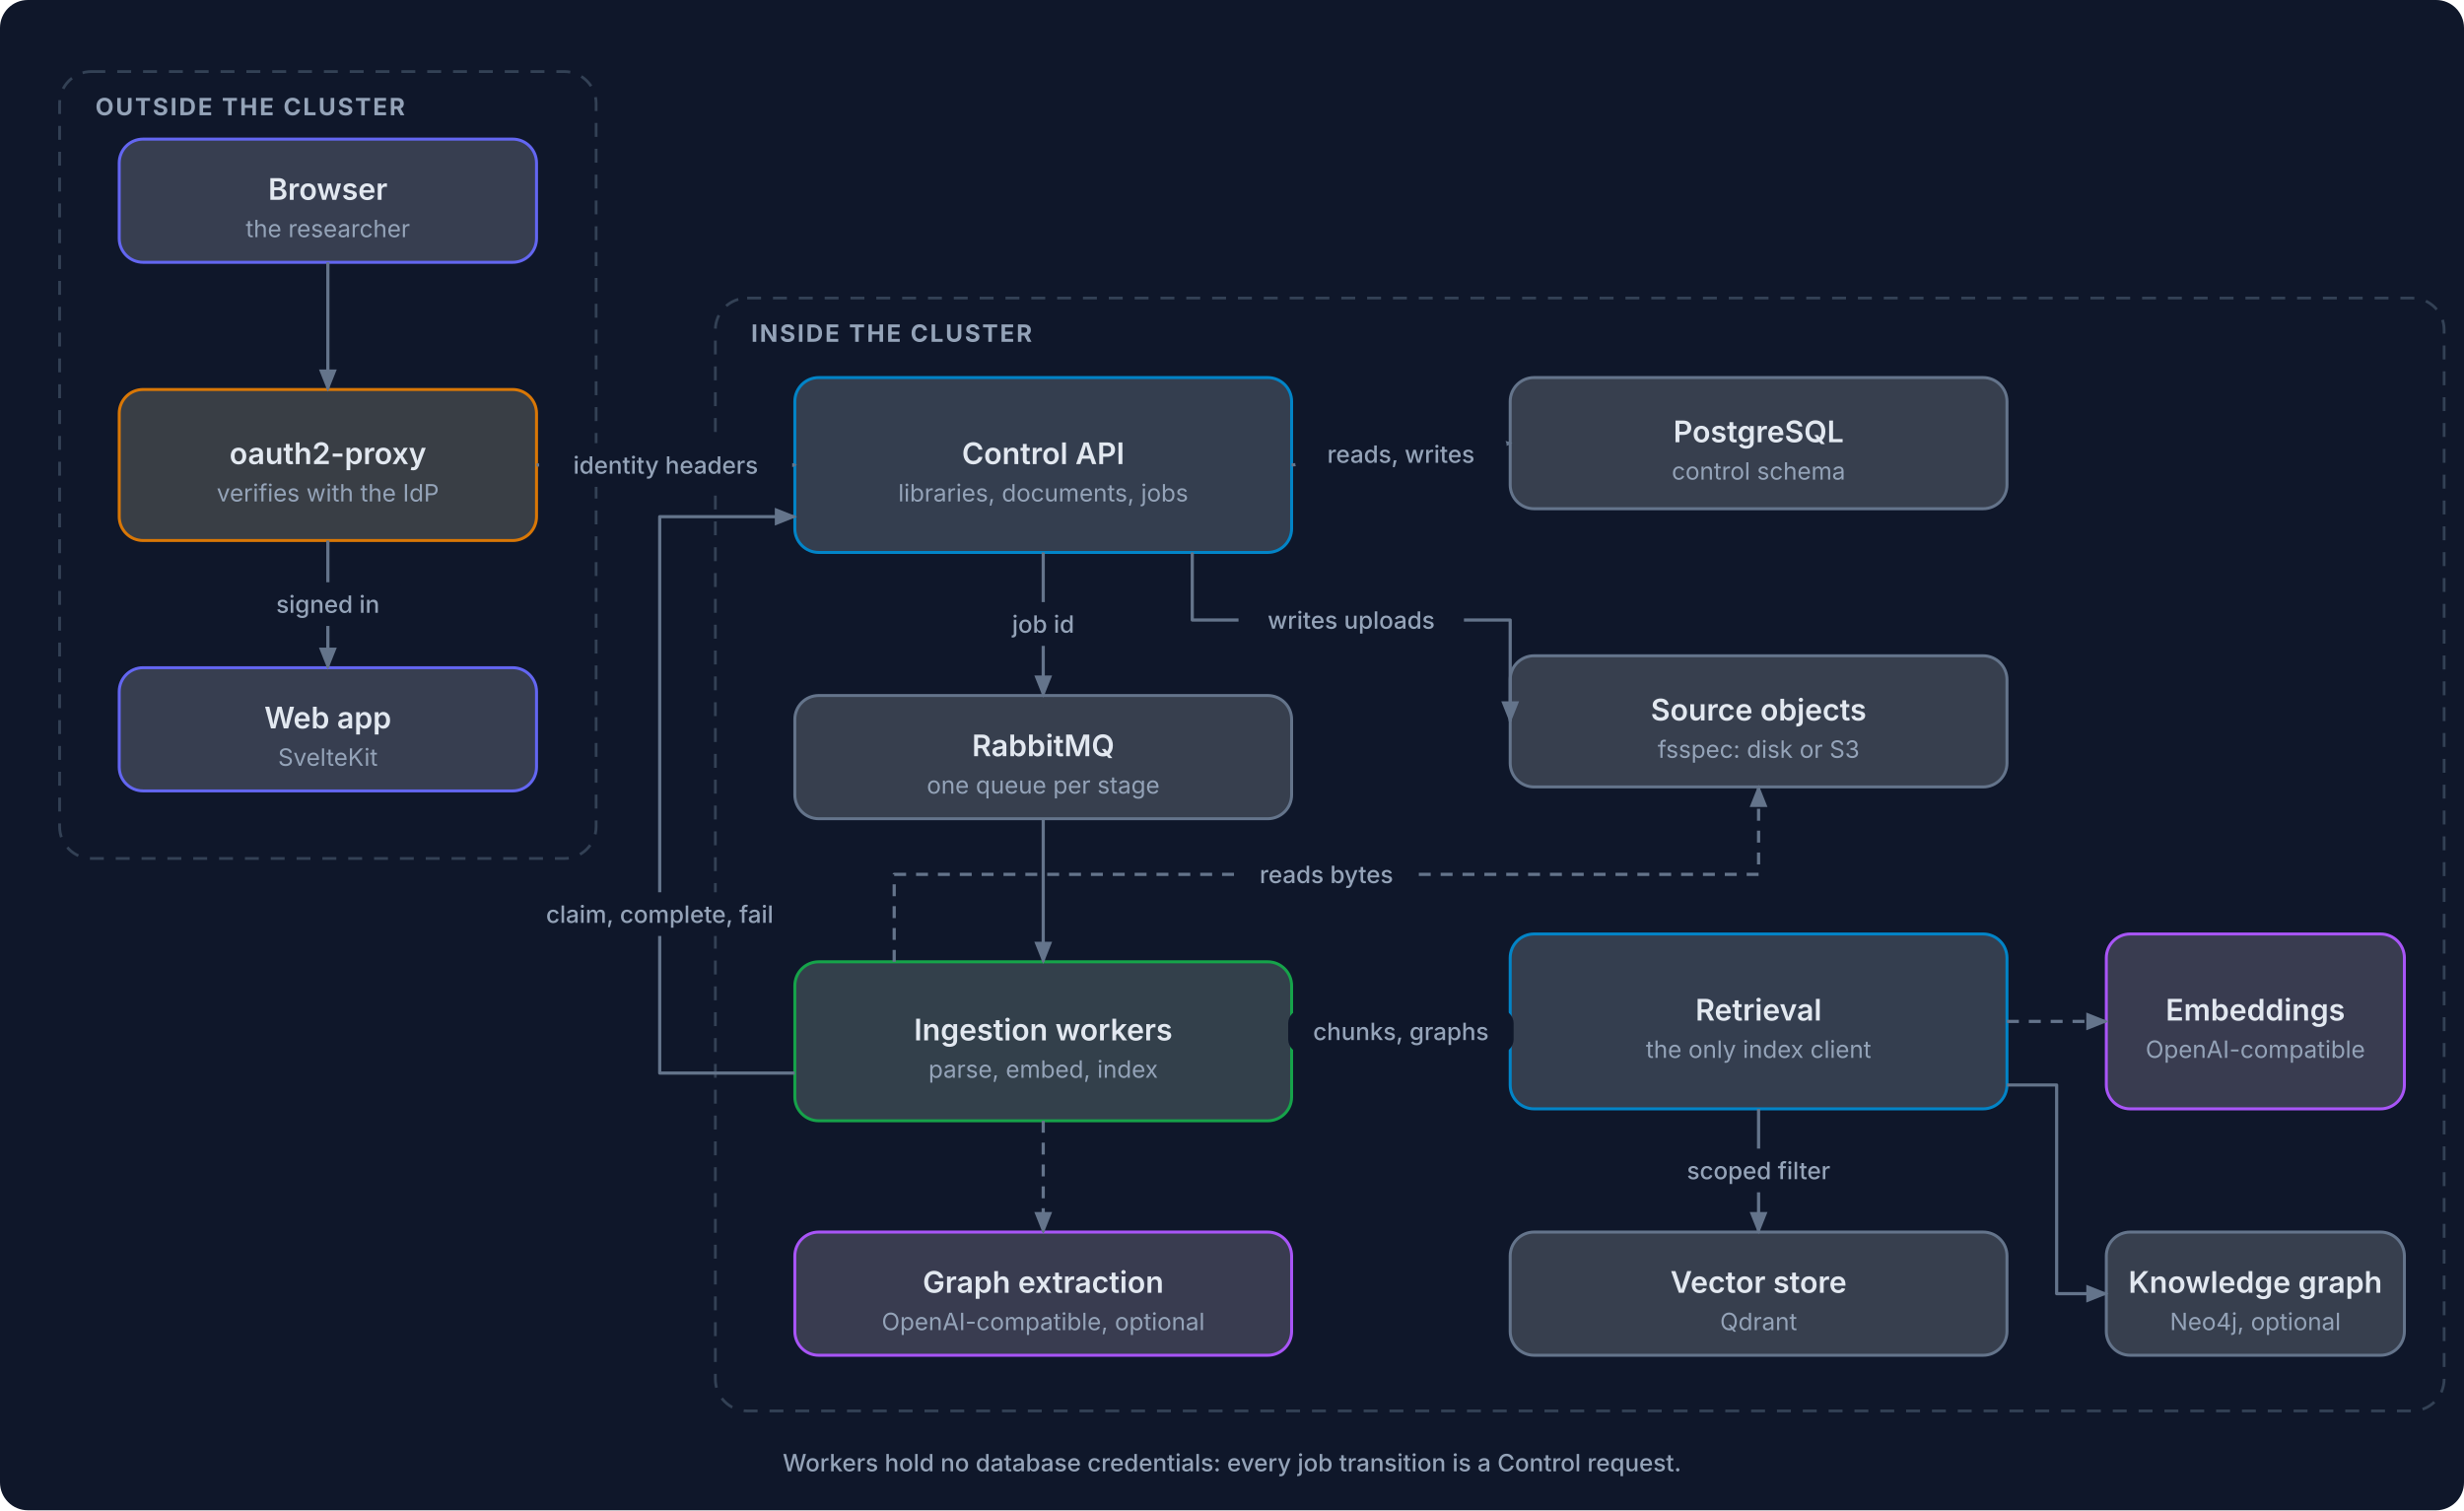
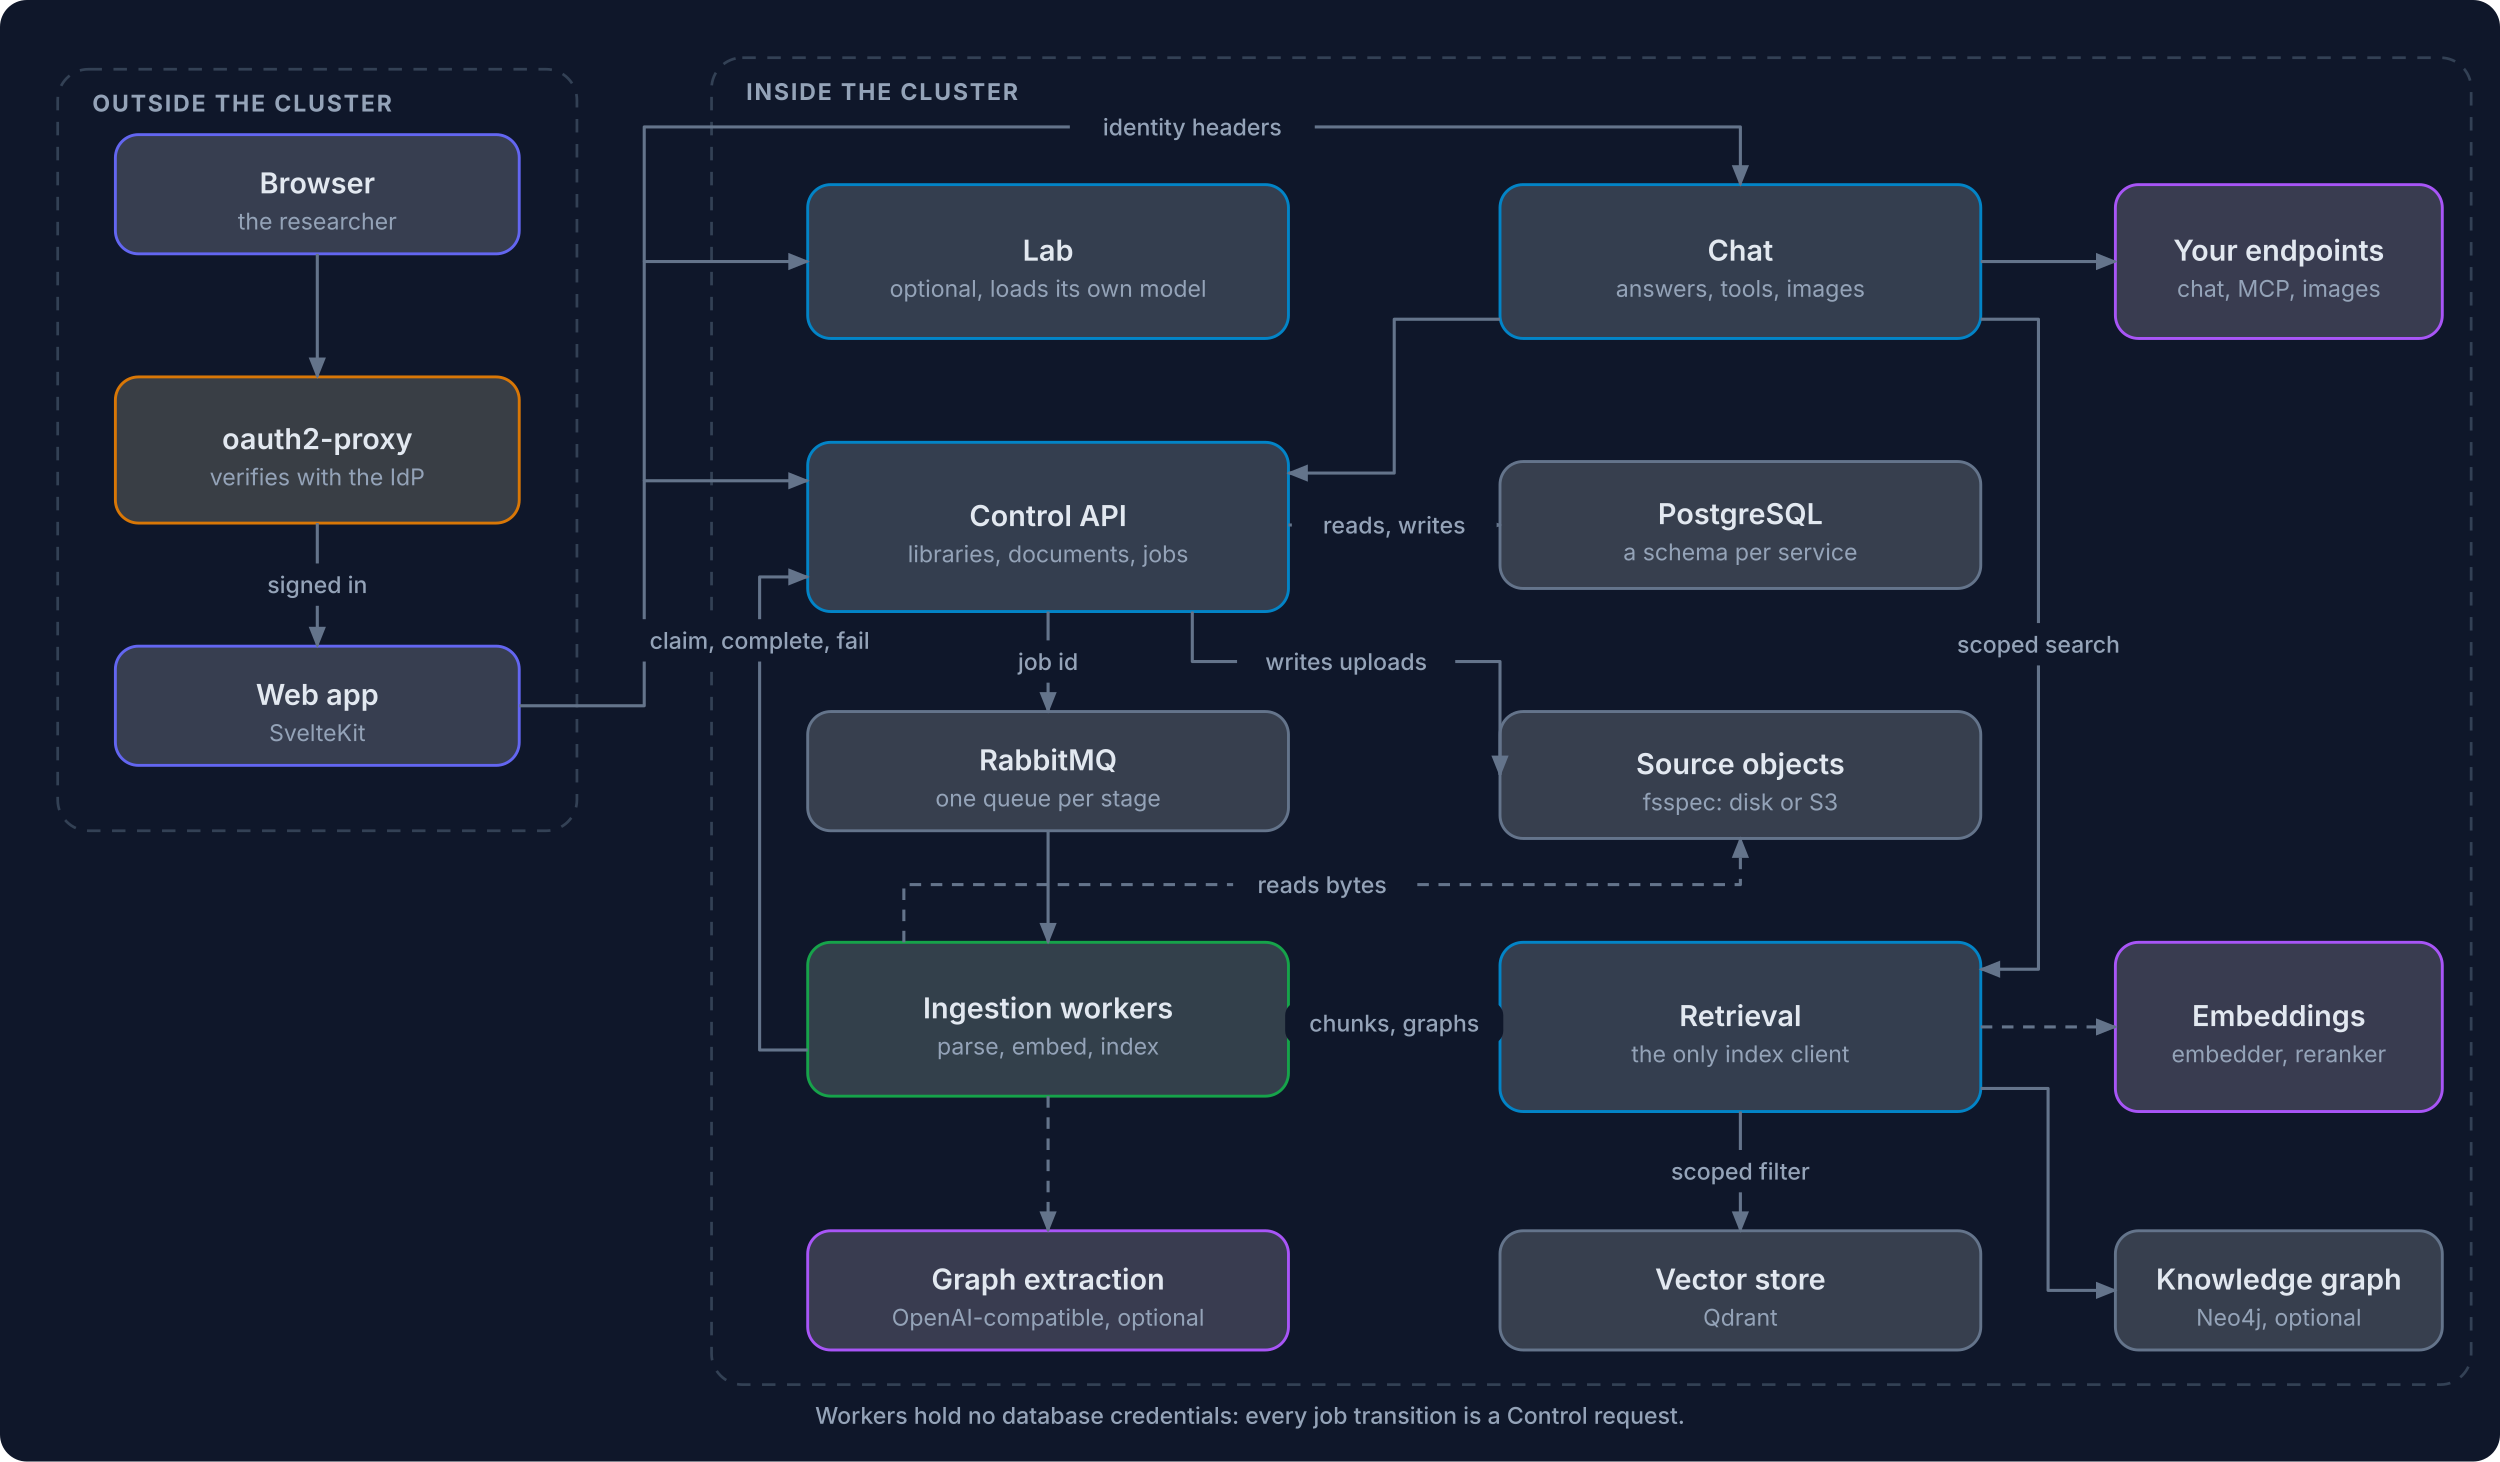
- <svg xmlns="http://www.w3.org/2000/svg" viewBox="0 0 1240 760" width="1240" height="760" role="img" aria-label="Primer system architecture">
+ <svg xmlns="http://www.w3.org/2000/svg" viewBox="0 0 1300 760" width="1300" height="760" role="img" aria-label="Primer system architecture">
  <defs>
    <marker id="arrow" viewBox="0 0 10 10" refX="9" refY="5" markerWidth="7" markerHeight="7" orient="auto-start-reverse">
      <path d="M 0 1 L 10 5 L 0 9 z" class="edge-head" />
    </marker>
  </defs>
  <style>
    .ink { fill: #e2e8f0; }
    .ink-muted { fill: #94a3b8; }
    .edge { stroke: #64748b; }
    .edge-head { fill: #64748b; }
    .group { fill: none; stroke: #334155; }
    .chip { fill: #0f172a; }
    .node rect { fill-opacity: 0.18; }
  </style>
-   <rect width="1240" height="760" fill="#0f172a" rx="14" />
+   <rect width="1300" height="760" fill="#0f172a" rx="14" />
  <g>
-     <rect x="360" y="150" width="870" height="560" rx="16" class="group" stroke-dasharray="7 6" stroke-width="1.4" />
-     <text x="378" y="172" font-family="ui-sans-serif, -apple-system, BlinkMacSystemFont, 'Segoe UI', Inter, Roboto, Helvetica, Arial, sans-serif" font-size="12" font-weight="700" letter-spacing="0.08em" class="ink-muted">INSIDE THE CLUSTER</text>
+     <rect x="370" y="30" width="915" height="690" rx="16" class="group" stroke-dasharray="7 6" stroke-width="1.4" />
+     <text x="388" y="52" font-family="ui-sans-serif, -apple-system, BlinkMacSystemFont, 'Segoe UI', Inter, Roboto, Helvetica, Arial, sans-serif" font-size="12" font-weight="700" letter-spacing="0.08em" class="ink-muted">INSIDE THE CLUSTER</text>
  </g>
  <g>
    <rect x="30" y="36" width="270" height="396" rx="16" class="group" stroke-dasharray="7 6" stroke-width="1.4" />
    <text x="48" y="58" font-family="ui-sans-serif, -apple-system, BlinkMacSystemFont, 'Segoe UI', Inter, Roboto, Helvetica, Arial, sans-serif" font-size="12" font-weight="700" letter-spacing="0.08em" class="ink-muted">OUTSIDE THE CLUSTER</text>
  </g>
  <g class="node">
    <rect x="60" y="70" width="210" height="62" rx="12" fill="#eef2ff" stroke="#6366f1" stroke-width="1.5" class="fill-client" />
    <text x="165.0" y="95.0" text-anchor="middle" dominant-baseline="middle" font-family="ui-sans-serif, -apple-system, BlinkMacSystemFont, 'Segoe UI', Inter, Roboto, Helvetica, Arial, sans-serif" font-size="15" font-weight="600" class="ink">Browser</text>
    <text x="165.0" y="115.0" text-anchor="middle" dominant-baseline="middle" font-family="ui-sans-serif, -apple-system, BlinkMacSystemFont, 'Segoe UI', Inter, Roboto, Helvetica, Arial, sans-serif" font-size="12" class="ink-muted">the researcher</text>
  </g>
  <g class="node">
    <rect x="60" y="196" width="210" height="76" rx="12" fill="#fef3c7" stroke="#d97706" stroke-width="1.5" class="fill-edge" />
    <text x="165.0" y="228.0" text-anchor="middle" dominant-baseline="middle" font-family="ui-sans-serif, -apple-system, BlinkMacSystemFont, 'Segoe UI', Inter, Roboto, Helvetica, Arial, sans-serif" font-size="15" font-weight="600" class="ink">oauth2-proxy</text>
    <text x="165.0" y="248.0" text-anchor="middle" dominant-baseline="middle" font-family="ui-sans-serif, -apple-system, BlinkMacSystemFont, 'Segoe UI', Inter, Roboto, Helvetica, Arial, sans-serif" font-size="12" class="ink-muted">verifies with the IdP</text>
  </g>
  <g class="node">
    <rect x="60" y="336" width="210" height="62" rx="12" fill="#eef2ff" stroke="#6366f1" stroke-width="1.5" class="fill-client" />
    <text x="165.0" y="361.0" text-anchor="middle" dominant-baseline="middle" font-family="ui-sans-serif, -apple-system, BlinkMacSystemFont, 'Segoe UI', Inter, Roboto, Helvetica, Arial, sans-serif" font-size="15" font-weight="600" class="ink">Web app</text>
    <text x="165.0" y="381.0" text-anchor="middle" dominant-baseline="middle" font-family="ui-sans-serif, -apple-system, BlinkMacSystemFont, 'Segoe UI', Inter, Roboto, Helvetica, Arial, sans-serif" font-size="12" class="ink-muted">SvelteKit</text>
  </g>
  <g class="node">
-     <rect x="400" y="190" width="250" height="88" rx="12" fill="#e0f2fe" stroke="#0284c7" stroke-width="1.5" class="fill-service" />
-     <text x="525.0" y="228.0" text-anchor="middle" dominant-baseline="middle" font-family="ui-sans-serif, -apple-system, BlinkMacSystemFont, 'Segoe UI', Inter, Roboto, Helvetica, Arial, sans-serif" font-size="15" font-weight="600" class="ink">Control API</text>
-     <text x="525.0" y="248.0" text-anchor="middle" dominant-baseline="middle" font-family="ui-sans-serif, -apple-system, BlinkMacSystemFont, 'Segoe UI', Inter, Roboto, Helvetica, Arial, sans-serif" font-size="12" class="ink-muted">libraries, documents, jobs</text>
+     <rect x="420" y="96" width="250" height="80" rx="12" fill="#e0f2fe" stroke="#0284c7" stroke-width="1.5" class="fill-service" />
+     <text x="545.0" y="130.0" text-anchor="middle" dominant-baseline="middle" font-family="ui-sans-serif, -apple-system, BlinkMacSystemFont, 'Segoe UI', Inter, Roboto, Helvetica, Arial, sans-serif" font-size="15" font-weight="600" class="ink">Lab</text>
+     <text x="545.0" y="150.0" text-anchor="middle" dominant-baseline="middle" font-family="ui-sans-serif, -apple-system, BlinkMacSystemFont, 'Segoe UI', Inter, Roboto, Helvetica, Arial, sans-serif" font-size="12" class="ink-muted">optional, loads its own model</text>
  </g>
  <g class="node">
-     <rect x="400" y="350" width="250" height="62" rx="12" fill="#f1f5f9" stroke="#64748b" stroke-width="1.5" class="fill-store" />
-     <text x="525.0" y="375.0" text-anchor="middle" dominant-baseline="middle" font-family="ui-sans-serif, -apple-system, BlinkMacSystemFont, 'Segoe UI', Inter, Roboto, Helvetica, Arial, sans-serif" font-size="15" font-weight="600" class="ink">RabbitMQ</text>
-     <text x="525.0" y="395.0" text-anchor="middle" dominant-baseline="middle" font-family="ui-sans-serif, -apple-system, BlinkMacSystemFont, 'Segoe UI', Inter, Roboto, Helvetica, Arial, sans-serif" font-size="12" class="ink-muted">one queue per stage</text>
+     <rect x="420" y="230" width="250" height="88" rx="12" fill="#e0f2fe" stroke="#0284c7" stroke-width="1.5" class="fill-service" />
+     <text x="545.0" y="268.0" text-anchor="middle" dominant-baseline="middle" font-family="ui-sans-serif, -apple-system, BlinkMacSystemFont, 'Segoe UI', Inter, Roboto, Helvetica, Arial, sans-serif" font-size="15" font-weight="600" class="ink">Control API</text>
+     <text x="545.0" y="288.0" text-anchor="middle" dominant-baseline="middle" font-family="ui-sans-serif, -apple-system, BlinkMacSystemFont, 'Segoe UI', Inter, Roboto, Helvetica, Arial, sans-serif" font-size="12" class="ink-muted">libraries, documents, jobs</text>
  </g>
  <g class="node">
-     <rect x="400" y="484" width="250" height="80" rx="12" fill="#dcfce7" stroke="#16a34a" stroke-width="1.5" class="fill-worker" />
-     <text x="525.0" y="518.0" text-anchor="middle" dominant-baseline="middle" font-family="ui-sans-serif, -apple-system, BlinkMacSystemFont, 'Segoe UI', Inter, Roboto, Helvetica, Arial, sans-serif" font-size="15" font-weight="600" class="ink">Ingestion workers</text>
-     <text x="525.0" y="538.0" text-anchor="middle" dominant-baseline="middle" font-family="ui-sans-serif, -apple-system, BlinkMacSystemFont, 'Segoe UI', Inter, Roboto, Helvetica, Arial, sans-serif" font-size="12" class="ink-muted">parse, embed, index</text>
+     <rect x="420" y="370" width="250" height="62" rx="12" fill="#f1f5f9" stroke="#64748b" stroke-width="1.5" class="fill-store" />
+     <text x="545.0" y="395.0" text-anchor="middle" dominant-baseline="middle" font-family="ui-sans-serif, -apple-system, BlinkMacSystemFont, 'Segoe UI', Inter, Roboto, Helvetica, Arial, sans-serif" font-size="15" font-weight="600" class="ink">RabbitMQ</text>
+     <text x="545.0" y="415.0" text-anchor="middle" dominant-baseline="middle" font-family="ui-sans-serif, -apple-system, BlinkMacSystemFont, 'Segoe UI', Inter, Roboto, Helvetica, Arial, sans-serif" font-size="12" class="ink-muted">one queue per stage</text>
  </g>
  <g class="node">
-     <rect x="760" y="190" width="250" height="66" rx="12" fill="#f1f5f9" stroke="#64748b" stroke-width="1.5" class="fill-store" />
-     <text x="885.0" y="217.0" text-anchor="middle" dominant-baseline="middle" font-family="ui-sans-serif, -apple-system, BlinkMacSystemFont, 'Segoe UI', Inter, Roboto, Helvetica, Arial, sans-serif" font-size="15" font-weight="600" class="ink">PostgreSQL</text>
-     <text x="885.0" y="237.0" text-anchor="middle" dominant-baseline="middle" font-family="ui-sans-serif, -apple-system, BlinkMacSystemFont, 'Segoe UI', Inter, Roboto, Helvetica, Arial, sans-serif" font-size="12" class="ink-muted">control schema</text>
+     <rect x="420" y="490" width="250" height="80" rx="12" fill="#dcfce7" stroke="#16a34a" stroke-width="1.5" class="fill-worker" />
+     <text x="545.0" y="524.0" text-anchor="middle" dominant-baseline="middle" font-family="ui-sans-serif, -apple-system, BlinkMacSystemFont, 'Segoe UI', Inter, Roboto, Helvetica, Arial, sans-serif" font-size="15" font-weight="600" class="ink">Ingestion workers</text>
+     <text x="545.0" y="544.0" text-anchor="middle" dominant-baseline="middle" font-family="ui-sans-serif, -apple-system, BlinkMacSystemFont, 'Segoe UI', Inter, Roboto, Helvetica, Arial, sans-serif" font-size="12" class="ink-muted">parse, embed, index</text>
  </g>
  <g class="node">
-     <rect x="760" y="330" width="250" height="66" rx="12" fill="#f1f5f9" stroke="#64748b" stroke-width="1.5" class="fill-store" />
-     <text x="885.0" y="357.0" text-anchor="middle" dominant-baseline="middle" font-family="ui-sans-serif, -apple-system, BlinkMacSystemFont, 'Segoe UI', Inter, Roboto, Helvetica, Arial, sans-serif" font-size="15" font-weight="600" class="ink">Source objects</text>
-     <text x="885.0" y="377.0" text-anchor="middle" dominant-baseline="middle" font-family="ui-sans-serif, -apple-system, BlinkMacSystemFont, 'Segoe UI', Inter, Roboto, Helvetica, Arial, sans-serif" font-size="12" class="ink-muted">fsspec: disk or S3</text>
+     <rect x="420" y="640" width="250" height="62" rx="12" fill="#fae8ff" stroke="#a855f7" stroke-width="1.5" class="fill-external" />
+     <text x="545.0" y="665.0" text-anchor="middle" dominant-baseline="middle" font-family="ui-sans-serif, -apple-system, BlinkMacSystemFont, 'Segoe UI', Inter, Roboto, Helvetica, Arial, sans-serif" font-size="15" font-weight="600" class="ink">Graph extraction</text>
+     <text x="545.0" y="685.0" text-anchor="middle" dominant-baseline="middle" font-family="ui-sans-serif, -apple-system, BlinkMacSystemFont, 'Segoe UI', Inter, Roboto, Helvetica, Arial, sans-serif" font-size="12" class="ink-muted">OpenAI-compatible, optional</text>
  </g>
  <g class="node">
-     <rect x="760" y="470" width="250" height="88" rx="12" fill="#e0f2fe" stroke="#0284c7" stroke-width="1.5" class="fill-service" />
-     <text x="885.0" y="508.0" text-anchor="middle" dominant-baseline="middle" font-family="ui-sans-serif, -apple-system, BlinkMacSystemFont, 'Segoe UI', Inter, Roboto, Helvetica, Arial, sans-serif" font-size="15" font-weight="600" class="ink">Retrieval</text>
-     <text x="885.0" y="528.0" text-anchor="middle" dominant-baseline="middle" font-family="ui-sans-serif, -apple-system, BlinkMacSystemFont, 'Segoe UI', Inter, Roboto, Helvetica, Arial, sans-serif" font-size="12" class="ink-muted">the only index client</text>
+     <rect x="780" y="96" width="250" height="80" rx="12" fill="#e0f2fe" stroke="#0284c7" stroke-width="1.5" class="fill-service" />
+     <text x="905.0" y="130.0" text-anchor="middle" dominant-baseline="middle" font-family="ui-sans-serif, -apple-system, BlinkMacSystemFont, 'Segoe UI', Inter, Roboto, Helvetica, Arial, sans-serif" font-size="15" font-weight="600" class="ink">Chat</text>
+     <text x="905.0" y="150.0" text-anchor="middle" dominant-baseline="middle" font-family="ui-sans-serif, -apple-system, BlinkMacSystemFont, 'Segoe UI', Inter, Roboto, Helvetica, Arial, sans-serif" font-size="12" class="ink-muted">answers, tools, images</text>
  </g>
  <g class="node">
-     <rect x="760" y="620" width="250" height="62" rx="12" fill="#f1f5f9" stroke="#64748b" stroke-width="1.5" class="fill-store" />
-     <text x="885.0" y="645.0" text-anchor="middle" dominant-baseline="middle" font-family="ui-sans-serif, -apple-system, BlinkMacSystemFont, 'Segoe UI', Inter, Roboto, Helvetica, Arial, sans-serif" font-size="15" font-weight="600" class="ink">Vector store</text>
-     <text x="885.0" y="665.0" text-anchor="middle" dominant-baseline="middle" font-family="ui-sans-serif, -apple-system, BlinkMacSystemFont, 'Segoe UI', Inter, Roboto, Helvetica, Arial, sans-serif" font-size="12" class="ink-muted">Qdrant</text>
+     <rect x="780" y="240" width="250" height="66" rx="12" fill="#f1f5f9" stroke="#64748b" stroke-width="1.5" class="fill-store" />
+     <text x="905.0" y="267.0" text-anchor="middle" dominant-baseline="middle" font-family="ui-sans-serif, -apple-system, BlinkMacSystemFont, 'Segoe UI', Inter, Roboto, Helvetica, Arial, sans-serif" font-size="15" font-weight="600" class="ink">PostgreSQL</text>
+     <text x="905.0" y="287.0" text-anchor="middle" dominant-baseline="middle" font-family="ui-sans-serif, -apple-system, BlinkMacSystemFont, 'Segoe UI', Inter, Roboto, Helvetica, Arial, sans-serif" font-size="12" class="ink-muted">a schema per service</text>
  </g>
  <g class="node">
-     <rect x="1060" y="470" width="150" height="88" rx="12" fill="#fae8ff" stroke="#a855f7" stroke-width="1.5" class="fill-external" />
-     <text x="1135.0" y="508.0" text-anchor="middle" dominant-baseline="middle" font-family="ui-sans-serif, -apple-system, BlinkMacSystemFont, 'Segoe UI', Inter, Roboto, Helvetica, Arial, sans-serif" font-size="15" font-weight="600" class="ink">Embeddings</text>
-     <text x="1135.0" y="528.0" text-anchor="middle" dominant-baseline="middle" font-family="ui-sans-serif, -apple-system, BlinkMacSystemFont, 'Segoe UI', Inter, Roboto, Helvetica, Arial, sans-serif" font-size="12" class="ink-muted">OpenAI-compatible</text>
+     <rect x="780" y="370" width="250" height="66" rx="12" fill="#f1f5f9" stroke="#64748b" stroke-width="1.5" class="fill-store" />
+     <text x="905.0" y="397.0" text-anchor="middle" dominant-baseline="middle" font-family="ui-sans-serif, -apple-system, BlinkMacSystemFont, 'Segoe UI', Inter, Roboto, Helvetica, Arial, sans-serif" font-size="15" font-weight="600" class="ink">Source objects</text>
+     <text x="905.0" y="417.0" text-anchor="middle" dominant-baseline="middle" font-family="ui-sans-serif, -apple-system, BlinkMacSystemFont, 'Segoe UI', Inter, Roboto, Helvetica, Arial, sans-serif" font-size="12" class="ink-muted">fsspec: disk or S3</text>
  </g>
  <g class="node">
-     <rect x="1060" y="620" width="150" height="62" rx="12" fill="#f1f5f9" stroke="#64748b" stroke-width="1.5" class="fill-store" />
-     <text x="1135.0" y="645.0" text-anchor="middle" dominant-baseline="middle" font-family="ui-sans-serif, -apple-system, BlinkMacSystemFont, 'Segoe UI', Inter, Roboto, Helvetica, Arial, sans-serif" font-size="15" font-weight="600" class="ink">Knowledge graph</text>
-     <text x="1135.0" y="665.0" text-anchor="middle" dominant-baseline="middle" font-family="ui-sans-serif, -apple-system, BlinkMacSystemFont, 'Segoe UI', Inter, Roboto, Helvetica, Arial, sans-serif" font-size="12" class="ink-muted">Neo4j, optional</text>
+     <rect x="780" y="490" width="250" height="88" rx="12" fill="#e0f2fe" stroke="#0284c7" stroke-width="1.5" class="fill-service" />
+     <text x="905.0" y="528.0" text-anchor="middle" dominant-baseline="middle" font-family="ui-sans-serif, -apple-system, BlinkMacSystemFont, 'Segoe UI', Inter, Roboto, Helvetica, Arial, sans-serif" font-size="15" font-weight="600" class="ink">Retrieval</text>
+     <text x="905.0" y="548.0" text-anchor="middle" dominant-baseline="middle" font-family="ui-sans-serif, -apple-system, BlinkMacSystemFont, 'Segoe UI', Inter, Roboto, Helvetica, Arial, sans-serif" font-size="12" class="ink-muted">the only index client</text>
  </g>
  <g class="node">
-     <rect x="400" y="620" width="250" height="62" rx="12" fill="#fae8ff" stroke="#a855f7" stroke-width="1.5" class="fill-external" />
-     <text x="525.0" y="645.0" text-anchor="middle" dominant-baseline="middle" font-family="ui-sans-serif, -apple-system, BlinkMacSystemFont, 'Segoe UI', Inter, Roboto, Helvetica, Arial, sans-serif" font-size="15" font-weight="600" class="ink">Graph extraction</text>
-     <text x="525.0" y="665.0" text-anchor="middle" dominant-baseline="middle" font-family="ui-sans-serif, -apple-system, BlinkMacSystemFont, 'Segoe UI', Inter, Roboto, Helvetica, Arial, sans-serif" font-size="12" class="ink-muted">OpenAI-compatible, optional</text>
+     <rect x="780" y="640" width="250" height="62" rx="12" fill="#f1f5f9" stroke="#64748b" stroke-width="1.5" class="fill-store" />
+     <text x="905.0" y="665.0" text-anchor="middle" dominant-baseline="middle" font-family="ui-sans-serif, -apple-system, BlinkMacSystemFont, 'Segoe UI', Inter, Roboto, Helvetica, Arial, sans-serif" font-size="15" font-weight="600" class="ink">Vector store</text>
+     <text x="905.0" y="685.0" text-anchor="middle" dominant-baseline="middle" font-family="ui-sans-serif, -apple-system, BlinkMacSystemFont, 'Segoe UI', Inter, Roboto, Helvetica, Arial, sans-serif" font-size="12" class="ink-muted">Qdrant</text>
+   </g>
+   <g class="node">
+     <rect x="1100" y="96" width="170" height="80" rx="12" fill="#fae8ff" stroke="#a855f7" stroke-width="1.5" class="fill-external" />
+     <text x="1185.0" y="130.0" text-anchor="middle" dominant-baseline="middle" font-family="ui-sans-serif, -apple-system, BlinkMacSystemFont, 'Segoe UI', Inter, Roboto, Helvetica, Arial, sans-serif" font-size="15" font-weight="600" class="ink">Your endpoints</text>
+     <text x="1185.0" y="150.0" text-anchor="middle" dominant-baseline="middle" font-family="ui-sans-serif, -apple-system, BlinkMacSystemFont, 'Segoe UI', Inter, Roboto, Helvetica, Arial, sans-serif" font-size="12" class="ink-muted">chat, MCP, images</text>
+   </g>
+   <g class="node">
+     <rect x="1100" y="490" width="170" height="88" rx="12" fill="#fae8ff" stroke="#a855f7" stroke-width="1.5" class="fill-external" />
+     <text x="1185.0" y="528.0" text-anchor="middle" dominant-baseline="middle" font-family="ui-sans-serif, -apple-system, BlinkMacSystemFont, 'Segoe UI', Inter, Roboto, Helvetica, Arial, sans-serif" font-size="15" font-weight="600" class="ink">Embeddings</text>
+     <text x="1185.0" y="548.0" text-anchor="middle" dominant-baseline="middle" font-family="ui-sans-serif, -apple-system, BlinkMacSystemFont, 'Segoe UI', Inter, Roboto, Helvetica, Arial, sans-serif" font-size="12" class="ink-muted">embedder, reranker</text>
+   </g>
+   <g class="node">
+     <rect x="1100" y="640" width="170" height="62" rx="12" fill="#f1f5f9" stroke="#64748b" stroke-width="1.5" class="fill-store" />
+     <text x="1185.0" y="665.0" text-anchor="middle" dominant-baseline="middle" font-family="ui-sans-serif, -apple-system, BlinkMacSystemFont, 'Segoe UI', Inter, Roboto, Helvetica, Arial, sans-serif" font-size="15" font-weight="600" class="ink">Knowledge graph</text>
+     <text x="1185.0" y="685.0" text-anchor="middle" dominant-baseline="middle" font-family="ui-sans-serif, -apple-system, BlinkMacSystemFont, 'Segoe UI', Inter, Roboto, Helvetica, Arial, sans-serif" font-size="12" class="ink-muted">Neo4j, optional</text>
  </g>
  <path d="M 165.0 132 L 165.0 196" fill="none" class="edge" stroke-width="1.6" marker-end="url(#arrow)" />
  <path d="M 165.0 272 L 165.0 336" fill="none" class="edge" stroke-width="1.6" marker-end="url(#arrow)" />
  <rect x="125.68" y="293.0" width="78.64" height="22" rx="7" class="chip" />
  <text x="165.0" y="304.0" text-anchor="middle" dominant-baseline="middle" font-family="ui-sans-serif, -apple-system, BlinkMacSystemFont, 'Segoe UI', Inter, Roboto, Helvetica, Arial, sans-serif" font-size="12" font-weight="500" class="ink-muted">signed in</text>
-   <path d="M 270 234.0 L 400 234.0" fill="none" class="edge" stroke-width="1.6" marker-end="url(#arrow)" />
-   <rect x="271.32" y="223.0" width="127.36" height="22" rx="7" class="chip" />
-   <text x="335.0" y="234.0" text-anchor="middle" dominant-baseline="middle" font-family="ui-sans-serif, -apple-system, BlinkMacSystemFont, 'Segoe UI', Inter, Roboto, Helvetica, Arial, sans-serif" font-size="12" font-weight="500" class="ink-muted">identity headers</text>
-   <path d="M 525.0 278 L 525.0 350" fill="none" class="edge" stroke-width="1.6" marker-end="url(#arrow)" />
-   <rect x="496.12" y="303.0" width="57.76" height="22" rx="7" class="chip" />
-   <text x="525.0" y="314.0" text-anchor="middle" dominant-baseline="middle" font-family="ui-sans-serif, -apple-system, BlinkMacSystemFont, 'Segoe UI', Inter, Roboto, Helvetica, Arial, sans-serif" font-size="12" font-weight="500" class="ink-muted">job id</text>
-   <path d="M 525.0 412 L 525.0 484" fill="none" class="edge" stroke-width="1.6" marker-end="url(#arrow)" />
-   <path d="M 650 234.0 L 760 223.0" fill="none" class="edge" stroke-width="1.6" marker-end="url(#arrow)" />
-   <rect x="651.76" y="217.5" width="106.48" height="22" rx="7" class="chip" />
-   <text x="705.0" y="228.5" text-anchor="middle" dominant-baseline="middle" font-family="ui-sans-serif, -apple-system, BlinkMacSystemFont, 'Segoe UI', Inter, Roboto, Helvetica, Arial, sans-serif" font-size="12" font-weight="500" class="ink-muted">reads, writes</text>
-   <path d="M 650 524.0 L 760 514.0" fill="none" class="edge" stroke-width="1.6" marker-end="url(#arrow)" />
-   <rect x="648.28" y="508.0" width="113.44" height="22" rx="7" class="chip" />
-   <text x="705.0" y="519.0" text-anchor="middle" dominant-baseline="middle" font-family="ui-sans-serif, -apple-system, BlinkMacSystemFont, 'Segoe UI', Inter, Roboto, Helvetica, Arial, sans-serif" font-size="12" font-weight="500" class="ink-muted">chunks, graphs</text>
-   <path d="M 525.0 564 L 525.0 620" fill="none" class="edge" stroke-width="1.6" stroke-dasharray="6 5" marker-end="url(#arrow)" />
-   <path d="M 885.0 558 L 885.0 620" fill="none" class="edge" stroke-width="1.6" marker-end="url(#arrow)" />
-   <rect x="831.76" y="578.0" width="106.48" height="22" rx="7" class="chip" />
-   <text x="885.0" y="589.0" text-anchor="middle" dominant-baseline="middle" font-family="ui-sans-serif, -apple-system, BlinkMacSystemFont, 'Segoe UI', Inter, Roboto, Helvetica, Arial, sans-serif" font-size="12" font-weight="500" class="ink-muted">scoped filter</text>
-   <path d="M 1010 514.0 L 1060 514.0" fill="none" class="edge" stroke-width="1.6" stroke-dasharray="6 5" marker-end="url(#arrow)" />
-   <path d="M 1010 546 L 1035 546 L 1035 651.0 L 1060 651.0" fill="none" class="edge" stroke-width="1.6" marker-end="url(#arrow)" stroke-linejoin="round" />
-   <path d="M 600 278 L 600 312 L 760 312 L 760 363.0" fill="none" class="edge" stroke-width="1.6" marker-end="url(#arrow)" stroke-linejoin="round" />
-   <rect x="623.28" y="301.0" width="113.44" height="22" rx="7" class="chip" />
-   <text x="680.0" y="312.0" text-anchor="middle" dominant-baseline="middle" font-family="ui-sans-serif, -apple-system, BlinkMacSystemFont, 'Segoe UI', Inter, Roboto, Helvetica, Arial, sans-serif" font-size="12" font-weight="500" class="ink-muted">writes uploads</text>
-   <path d="M 450 484 L 450 440 L 885.0 440 L 885.0 396" fill="none" class="edge" stroke-width="1.6" stroke-dasharray="6 5" marker-end="url(#arrow)" stroke-linejoin="round" />
-   <rect x="621.22" y="429.0" width="92.56" height="22" rx="7" class="chip" />
-   <text x="667.5" y="440.0" text-anchor="middle" dominant-baseline="middle" font-family="ui-sans-serif, -apple-system, BlinkMacSystemFont, 'Segoe UI', Inter, Roboto, Helvetica, Arial, sans-serif" font-size="12" font-weight="500" class="ink-muted">reads bytes</text>
-   <path d="M 400 540.0 L 332 540.0 L 332 260.0 L 400 260.0" fill="none" class="edge" stroke-width="1.6" marker-end="url(#arrow)" stroke-linejoin="round" />
-   <rect x="250.92" y="449.0" width="162.16" height="22" rx="7" class="chip" />
-   <text x="332.0" y="460.0" text-anchor="middle" dominant-baseline="middle" font-family="ui-sans-serif, -apple-system, BlinkMacSystemFont, 'Segoe UI', Inter, Roboto, Helvetica, Arial, sans-serif" font-size="12" font-weight="500" class="ink-muted">claim, complete, fail</text>
-   <text x="620" y="736" text-anchor="middle" dominant-baseline="middle" font-family="ui-sans-serif, -apple-system, BlinkMacSystemFont, 'Segoe UI', Inter, Roboto, Helvetica, Arial, sans-serif" font-size="12" font-weight="500" class="ink-muted">Workers hold no database credentials: every job transition is a Control request.</text>
+   <path d="M 270 367.0 L 335 367.0 L 335 250 L 420 250" fill="none" class="edge" stroke-width="1.6" marker-end="url(#arrow)" stroke-linejoin="round" />
+   <path d="M 335 250 L 335 136.0 L 420 136.0" fill="none" class="edge" stroke-width="1.6" marker-end="url(#arrow)" stroke-linejoin="round" />
+   <path d="M 335 136.0 L 335 66 L 905.0 66 L 905.0 96" fill="none" class="edge" stroke-width="1.6" marker-end="url(#arrow)" stroke-linejoin="round" />
+   <rect x="556.32" y="55.0" width="127.36" height="22" rx="7" class="chip" />
+   <text x="620.0" y="66.0" text-anchor="middle" dominant-baseline="middle" font-family="ui-sans-serif, -apple-system, BlinkMacSystemFont, 'Segoe UI', Inter, Roboto, Helvetica, Arial, sans-serif" font-size="12" font-weight="500" class="ink-muted">identity headers</text>
+   <path d="M 780 166 L 725 166 L 725 246 L 670 246" fill="none" class="edge" stroke-width="1.6" marker-end="url(#arrow)" stroke-linejoin="round" />
+   <path d="M 1030 136.0 L 1100 136.0" fill="none" class="edge" stroke-width="1.6" marker-end="url(#arrow)" />
+   <path d="M 1030 166 L 1060 166 L 1060 504 L 1030 504" fill="none" class="edge" stroke-width="1.6" marker-end="url(#arrow)" stroke-linejoin="round" />
+   <rect x="1006.76" y="324.0" width="106.48" height="22" rx="7" class="chip" />
+   <text x="1060.0" y="335.0" text-anchor="middle" dominant-baseline="middle" font-family="ui-sans-serif, -apple-system, BlinkMacSystemFont, 'Segoe UI', Inter, Roboto, Helvetica, Arial, sans-serif" font-size="12" font-weight="500" class="ink-muted">scoped search</text>
+   <path d="M 545.0 318 L 545.0 370" fill="none" class="edge" stroke-width="1.6" marker-end="url(#arrow)" />
+   <rect x="516.12" y="333.0" width="57.76" height="22" rx="7" class="chip" />
+   <text x="545.0" y="344.0" text-anchor="middle" dominant-baseline="middle" font-family="ui-sans-serif, -apple-system, BlinkMacSystemFont, 'Segoe UI', Inter, Roboto, Helvetica, Arial, sans-serif" font-size="12" font-weight="500" class="ink-muted">job id</text>
+   <path d="M 545.0 432 L 545.0 490" fill="none" class="edge" stroke-width="1.6" marker-end="url(#arrow)" />
+   <path d="M 670 273.0 L 780 273.0" fill="none" class="edge" stroke-width="1.6" marker-end="url(#arrow)" />
+   <rect x="671.76" y="262.0" width="106.48" height="22" rx="7" class="chip" />
+   <text x="725.0" y="273.0" text-anchor="middle" dominant-baseline="middle" font-family="ui-sans-serif, -apple-system, BlinkMacSystemFont, 'Segoe UI', Inter, Roboto, Helvetica, Arial, sans-serif" font-size="12" font-weight="500" class="ink-muted">reads, writes</text>
+   <path d="M 670 530.0 L 780 534.0" fill="none" class="edge" stroke-width="1.6" marker-end="url(#arrow)" />
+   <rect x="668.28" y="521.0" width="113.44" height="22" rx="7" class="chip" />
+   <text x="725.0" y="532.0" text-anchor="middle" dominant-baseline="middle" font-family="ui-sans-serif, -apple-system, BlinkMacSystemFont, 'Segoe UI', Inter, Roboto, Helvetica, Arial, sans-serif" font-size="12" font-weight="500" class="ink-muted">chunks, graphs</text>
+   <path d="M 545.0 570 L 545.0 640" fill="none" class="edge" stroke-width="1.6" stroke-dasharray="6 5" marker-end="url(#arrow)" />
+   <path d="M 905.0 578 L 905.0 640" fill="none" class="edge" stroke-width="1.6" marker-end="url(#arrow)" />
+   <rect x="851.76" y="598.0" width="106.48" height="22" rx="7" class="chip" />
+   <text x="905.0" y="609.0" text-anchor="middle" dominant-baseline="middle" font-family="ui-sans-serif, -apple-system, BlinkMacSystemFont, 'Segoe UI', Inter, Roboto, Helvetica, Arial, sans-serif" font-size="12" font-weight="500" class="ink-muted">scoped filter</text>
+   <path d="M 1030 534.0 L 1100 534.0" fill="none" class="edge" stroke-width="1.6" stroke-dasharray="6 5" marker-end="url(#arrow)" />
+   <path d="M 1030 566 L 1065 566 L 1065 671.0 L 1100 671.0" fill="none" class="edge" stroke-width="1.6" marker-end="url(#arrow)" stroke-linejoin="round" />
+   <path d="M 620 318 L 620 344 L 780 344 L 780 403.0" fill="none" class="edge" stroke-width="1.6" marker-end="url(#arrow)" stroke-linejoin="round" />
+   <rect x="643.28" y="333.0" width="113.44" height="22" rx="7" class="chip" />
+   <text x="700.0" y="344.0" text-anchor="middle" dominant-baseline="middle" font-family="ui-sans-serif, -apple-system, BlinkMacSystemFont, 'Segoe UI', Inter, Roboto, Helvetica, Arial, sans-serif" font-size="12" font-weight="500" class="ink-muted">writes uploads</text>
+   <path d="M 470 490 L 470 460 L 905.0 460 L 905.0 436" fill="none" class="edge" stroke-width="1.6" stroke-dasharray="6 5" marker-end="url(#arrow)" stroke-linejoin="round" />
+   <rect x="641.22" y="449.0" width="92.56" height="22" rx="7" class="chip" />
+   <text x="687.5" y="460.0" text-anchor="middle" dominant-baseline="middle" font-family="ui-sans-serif, -apple-system, BlinkMacSystemFont, 'Segoe UI', Inter, Roboto, Helvetica, Arial, sans-serif" font-size="12" font-weight="500" class="ink-muted">reads bytes</text>
+   <path d="M 420 546.0 L 395 546.0 L 395 300.0 L 420 300.0" fill="none" class="edge" stroke-width="1.6" marker-end="url(#arrow)" stroke-linejoin="round" />
+   <rect x="313.92" y="322.0" width="162.16" height="22" rx="7" class="chip" />
+   <text x="395.0" y="333.0" text-anchor="middle" dominant-baseline="middle" font-family="ui-sans-serif, -apple-system, BlinkMacSystemFont, 'Segoe UI', Inter, Roboto, Helvetica, Arial, sans-serif" font-size="12" font-weight="500" class="ink-muted">claim, complete, fail</text>
+   <text x="650" y="736" text-anchor="middle" dominant-baseline="middle" font-family="ui-sans-serif, -apple-system, BlinkMacSystemFont, 'Segoe UI', Inter, Roboto, Helvetica, Arial, sans-serif" font-size="12" font-weight="500" class="ink-muted">Workers hold no database credentials: every job transition is a Control request.</text>
</svg>
